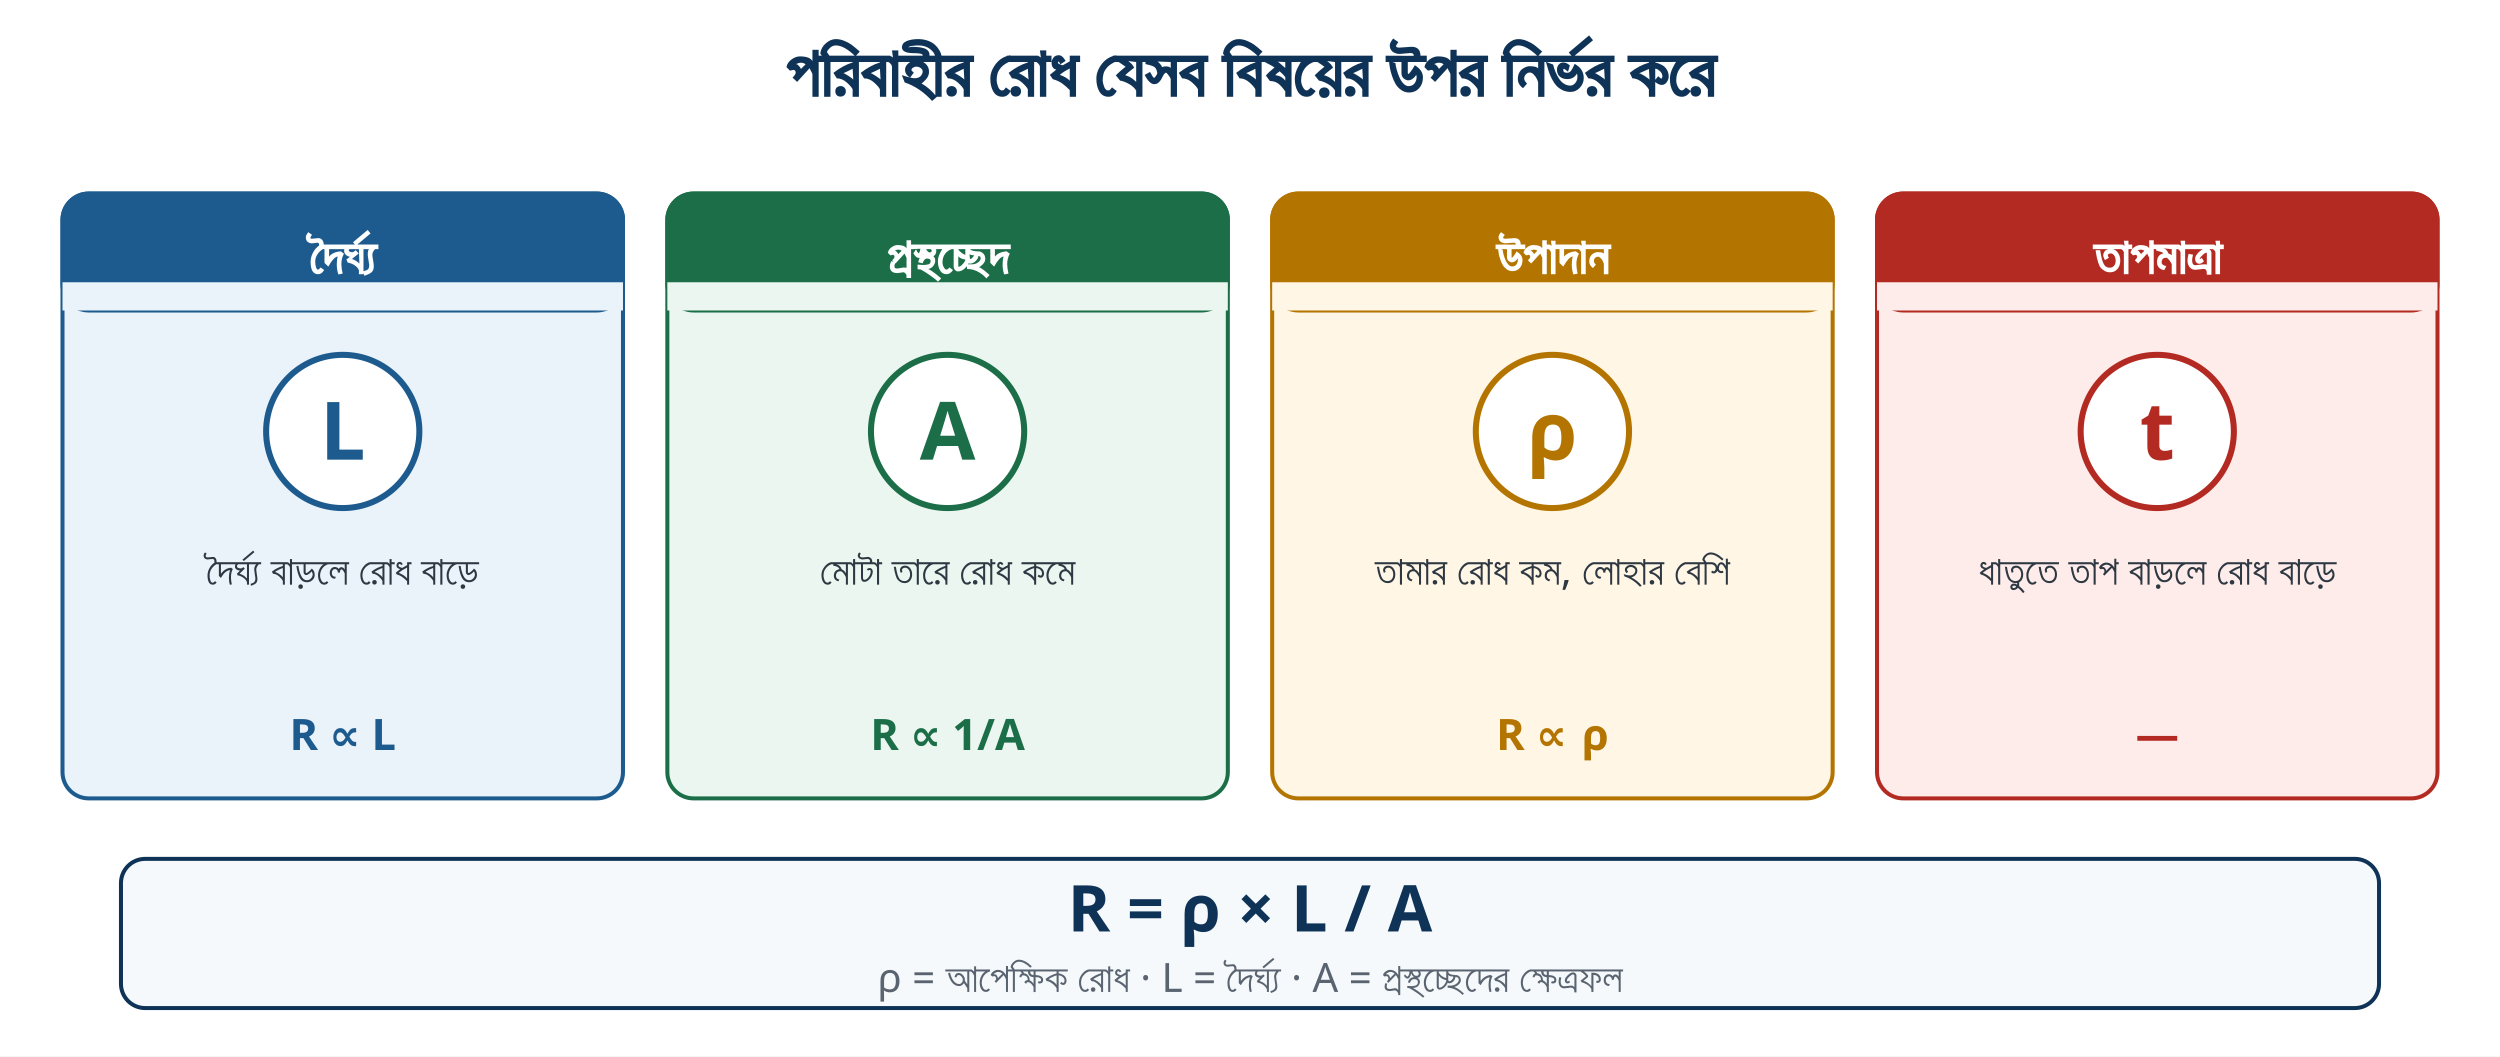
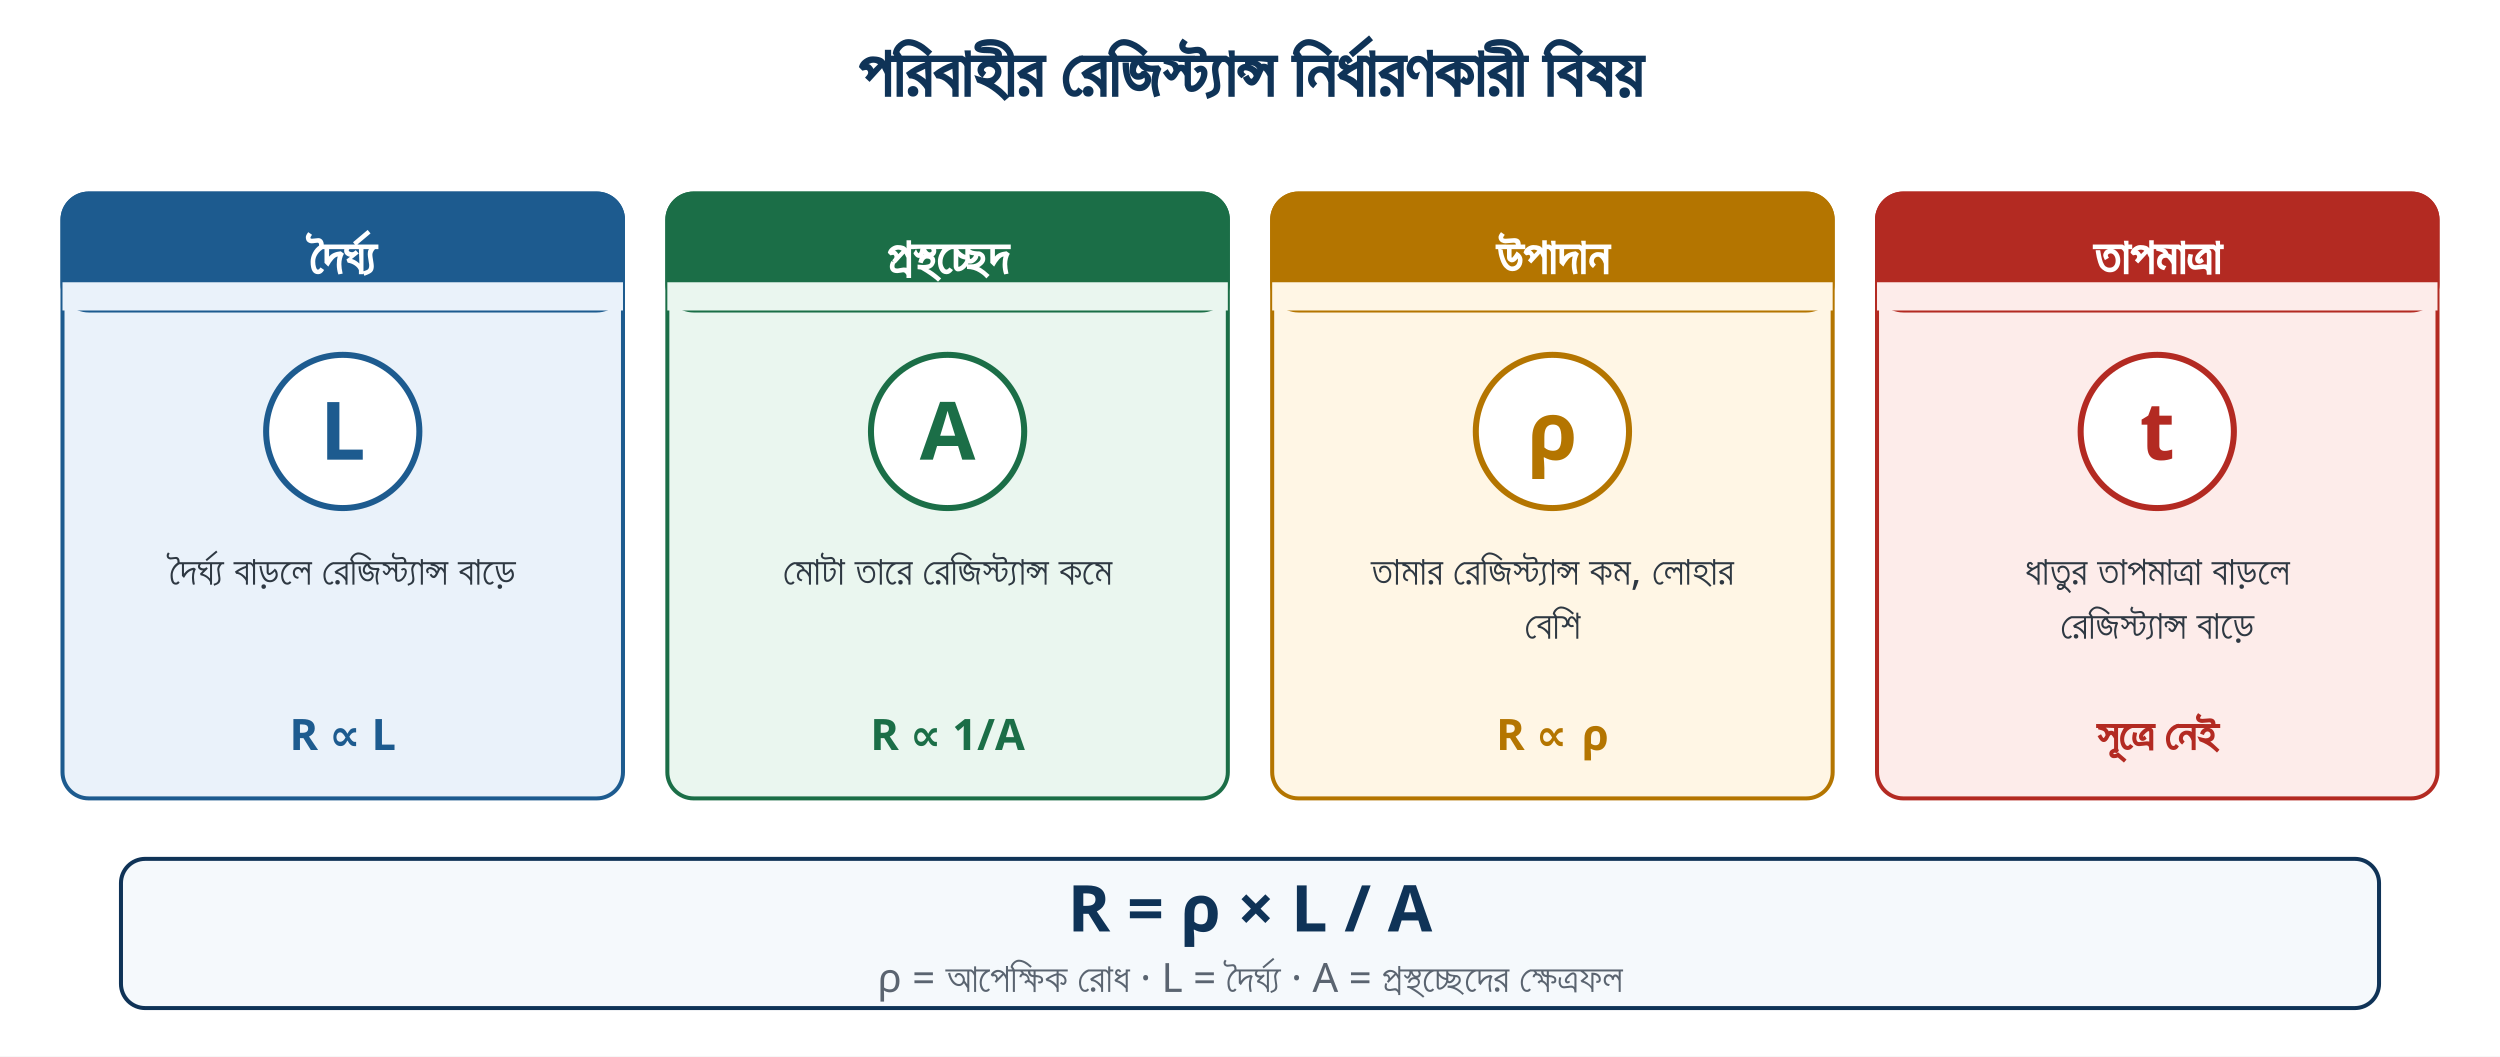
<svg xmlns="http://www.w3.org/2000/svg" width="1240" height="524" viewBox="0 0 1240 524">
  <rect width="1240" height="524" fill="#FFFFFF" />
-   <text x="620.0" y="48.0" font-family="Kalpurush" font-size="34" font-weight="700" fill="#0F3357" text-anchor="middle">পরিবাহীর রোধ যেসব বিষয়ের উপর নির্ভর করে</text>
+   <text x="620.0" y="48.0" font-family="Kalpurush" font-size="34" font-weight="700" fill="#0F3357" text-anchor="middle">পরিবাহীর রেজিস্ট্যান্স নির্ধারণকারী বিষয়</text>
  <rect x="31.0" y="96.0" width="278.0" height="300.0" rx="13" fill="#EAF2FA" stroke="#1D5B8F" stroke-width="2" />
  <rect x="31.0" y="96.0" width="278.0" height="58.0" rx="13" fill="#1D5B8F" stroke="#1D5B8F" stroke-width="2" />
  <rect x="31.0" y="140.0" width="278.0" height="14.0" rx="0" fill="#EAF2FA" stroke="none" stroke-width="0" />
  <text x="170.0" y="136.0" font-family="Kalpurush" font-size="24.5" font-weight="700" fill="#FFFFFF" text-anchor="middle">দৈর্ঘ্য</text>
  <circle cx="170.0" cy="214.0" r="38.0" fill="#FFFFFF" stroke="#1D5B8F" stroke-width="3" />
  <text x="170.0" y="228.0" font-family="Kalpurush" font-size="40" font-weight="700" fill="#1D5B8F" text-anchor="middle">L</text>
-   <text x="170.0" y="290.0" font-family="Kalpurush" font-size="20" font-weight="400" fill="#2E3842" text-anchor="middle">দৈর্ঘ্য বাড়লে রোধ বাড়ে</text>
+   <text x="170.0" y="290.0" font-family="Kalpurush" font-size="20" font-weight="400" fill="#2E3842" text-anchor="middle">দৈর্ঘ্য বাড়লে রেজিস্ট্যান্স বাড়ে</text>
  <text x="170.0" y="372.0" font-family="Kalpurush" font-size="21.5" font-weight="700" fill="#1D5B8F" text-anchor="middle">R ∝ L</text>
  <rect x="331.0" y="96.0" width="278.0" height="300.0" rx="13" fill="#EAF6EF" stroke="#1B6E47" stroke-width="2" />
  <rect x="331.0" y="96.0" width="278.0" height="58.0" rx="13" fill="#1B6E47" stroke="#1B6E47" stroke-width="2" />
  <rect x="331.0" y="140.0" width="278.0" height="14.0" rx="0" fill="#EAF6EF" stroke="none" stroke-width="0" />
  <text x="470.0" y="136.0" font-family="Kalpurush" font-size="24.5" font-weight="700" fill="#FFFFFF" text-anchor="middle">প্রস্থচ্ছেদ</text>
  <circle cx="470.0" cy="214.0" r="38.0" fill="#FFFFFF" stroke="#1B6E47" stroke-width="3" />
  <text x="470.0" y="228.0" font-family="Kalpurush" font-size="40" font-weight="700" fill="#1B6E47" text-anchor="middle">A</text>
-   <text x="470.0" y="290.0" font-family="Kalpurush" font-size="20" font-weight="400" fill="#2E3842" text-anchor="middle">মোটা তারে রোধ কমে</text>
+   <text x="470.0" y="290.0" font-family="Kalpurush" font-size="20" font-weight="400" fill="#2E3842" text-anchor="middle">মোটা তারে রেজিস্ট্যান্স কমে</text>
  <text x="470.0" y="372.0" font-family="Kalpurush" font-size="21.5" font-weight="700" fill="#1B6E47" text-anchor="middle">R ∝ 1/A</text>
  <rect x="631.0" y="96.0" width="278.0" height="300.0" rx="13" fill="#FFF6E5" stroke="#B47500" stroke-width="2" />
  <rect x="631.0" y="96.0" width="278.0" height="58.0" rx="13" fill="#B47500" stroke="#B47500" stroke-width="2" />
  <rect x="631.0" y="140.0" width="278.0" height="14.0" rx="0" fill="#FFF6E5" stroke="none" stroke-width="0" />
  <text x="770.0" y="136.0" font-family="Kalpurush" font-size="24.5" font-weight="700" fill="#FFFFFF" text-anchor="middle">উপাদান</text>
  <circle cx="770.0" cy="214.0" r="38.0" fill="#FFFFFF" stroke="#B47500" stroke-width="3" />
  <text x="770.0" y="228.0" font-family="Kalpurush" font-size="40" font-weight="700" fill="#B47500" text-anchor="middle">ρ</text>
-   <text x="770.0" y="290.0" font-family="Kalpurush" font-size="20" font-weight="400" fill="#2E3842" text-anchor="middle">তামার রোধ কম, লোহার বেশি</text>
+   <text x="770.0" y="290.0" font-family="Kalpurush" font-size="20" font-weight="400" fill="#2E3842" text-anchor="middle">তামার রেজিস্ট্যান্স কম, লোহার</text>
+   <text x="770.0" y="316.8" font-family="Kalpurush" font-size="20" font-weight="400" fill="#2E3842" text-anchor="middle">বেশি</text>
  <text x="770.0" y="372.0" font-family="Kalpurush" font-size="21.5" font-weight="700" fill="#B47500" text-anchor="middle">R ∝ ρ</text>
  <rect x="931.0" y="96.0" width="278.0" height="300.0" rx="13" fill="#FDECEA" stroke="#B32A22" stroke-width="2" />
  <rect x="931.0" y="96.0" width="278.0" height="58.0" rx="13" fill="#B32A22" stroke="#B32A22" stroke-width="2" />
  <rect x="931.0" y="140.0" width="278.0" height="14.0" rx="0" fill="#FDECEA" stroke="none" stroke-width="0" />
  <text x="1070.0" y="136.0" font-family="Kalpurush" font-size="24.5" font-weight="700" fill="#FFFFFF" text-anchor="middle">তাপমাত্রা</text>
  <circle cx="1070.0" cy="214.0" r="38.0" fill="#FFFFFF" stroke="#B32A22" stroke-width="3" />
  <text x="1070.0" y="228.0" font-family="Kalpurush" font-size="40" font-weight="700" fill="#B32A22" text-anchor="middle">t</text>
-   <text x="1070.0" y="290.0" font-family="Kalpurush" font-size="20" font-weight="400" fill="#2E3842" text-anchor="middle">ধাতুতে তাপ বাড়লে রোধ বাড়ে</text>
-   <text x="1070.0" y="372.0" font-family="Kalpurush" font-size="21.5" font-weight="700" fill="#B32A22" text-anchor="middle">—</text>
+   <text x="1070.0" y="290.0" font-family="Kalpurush" font-size="20" font-weight="400" fill="#2E3842" text-anchor="middle">ধাতুর তাপমাত্রা বাড়লে</text>
+   <text x="1070.0" y="316.8" font-family="Kalpurush" font-size="20" font-weight="400" fill="#2E3842" text-anchor="middle">রেজিস্ট্যান্স বাড়ে</text>
+   <text x="1070.0" y="372.0" font-family="Kalpurush" font-size="21.5" font-weight="700" fill="#B32A22" text-anchor="middle">সূত্রে নেই</text>
  <rect x="60.0" y="426.0" width="1120.0" height="74.0" rx="12" fill="#F5F9FC" stroke="#0F3357" stroke-width="2" />
  <text x="620.0" y="462.0" font-family="Kalpurush" font-size="32" font-weight="700" fill="#0F3357" text-anchor="middle">R = ρ × L / A</text>
  <text x="620.0" y="492.0" font-family="Kalpurush" font-size="20" font-weight="400" fill="#5A6470" text-anchor="middle">ρ = আপেক্ষিক রোধ · L = দৈর্ঘ্য · A = প্রস্থচ্ছেদের ক্ষেত্রফল</text>
</svg>
